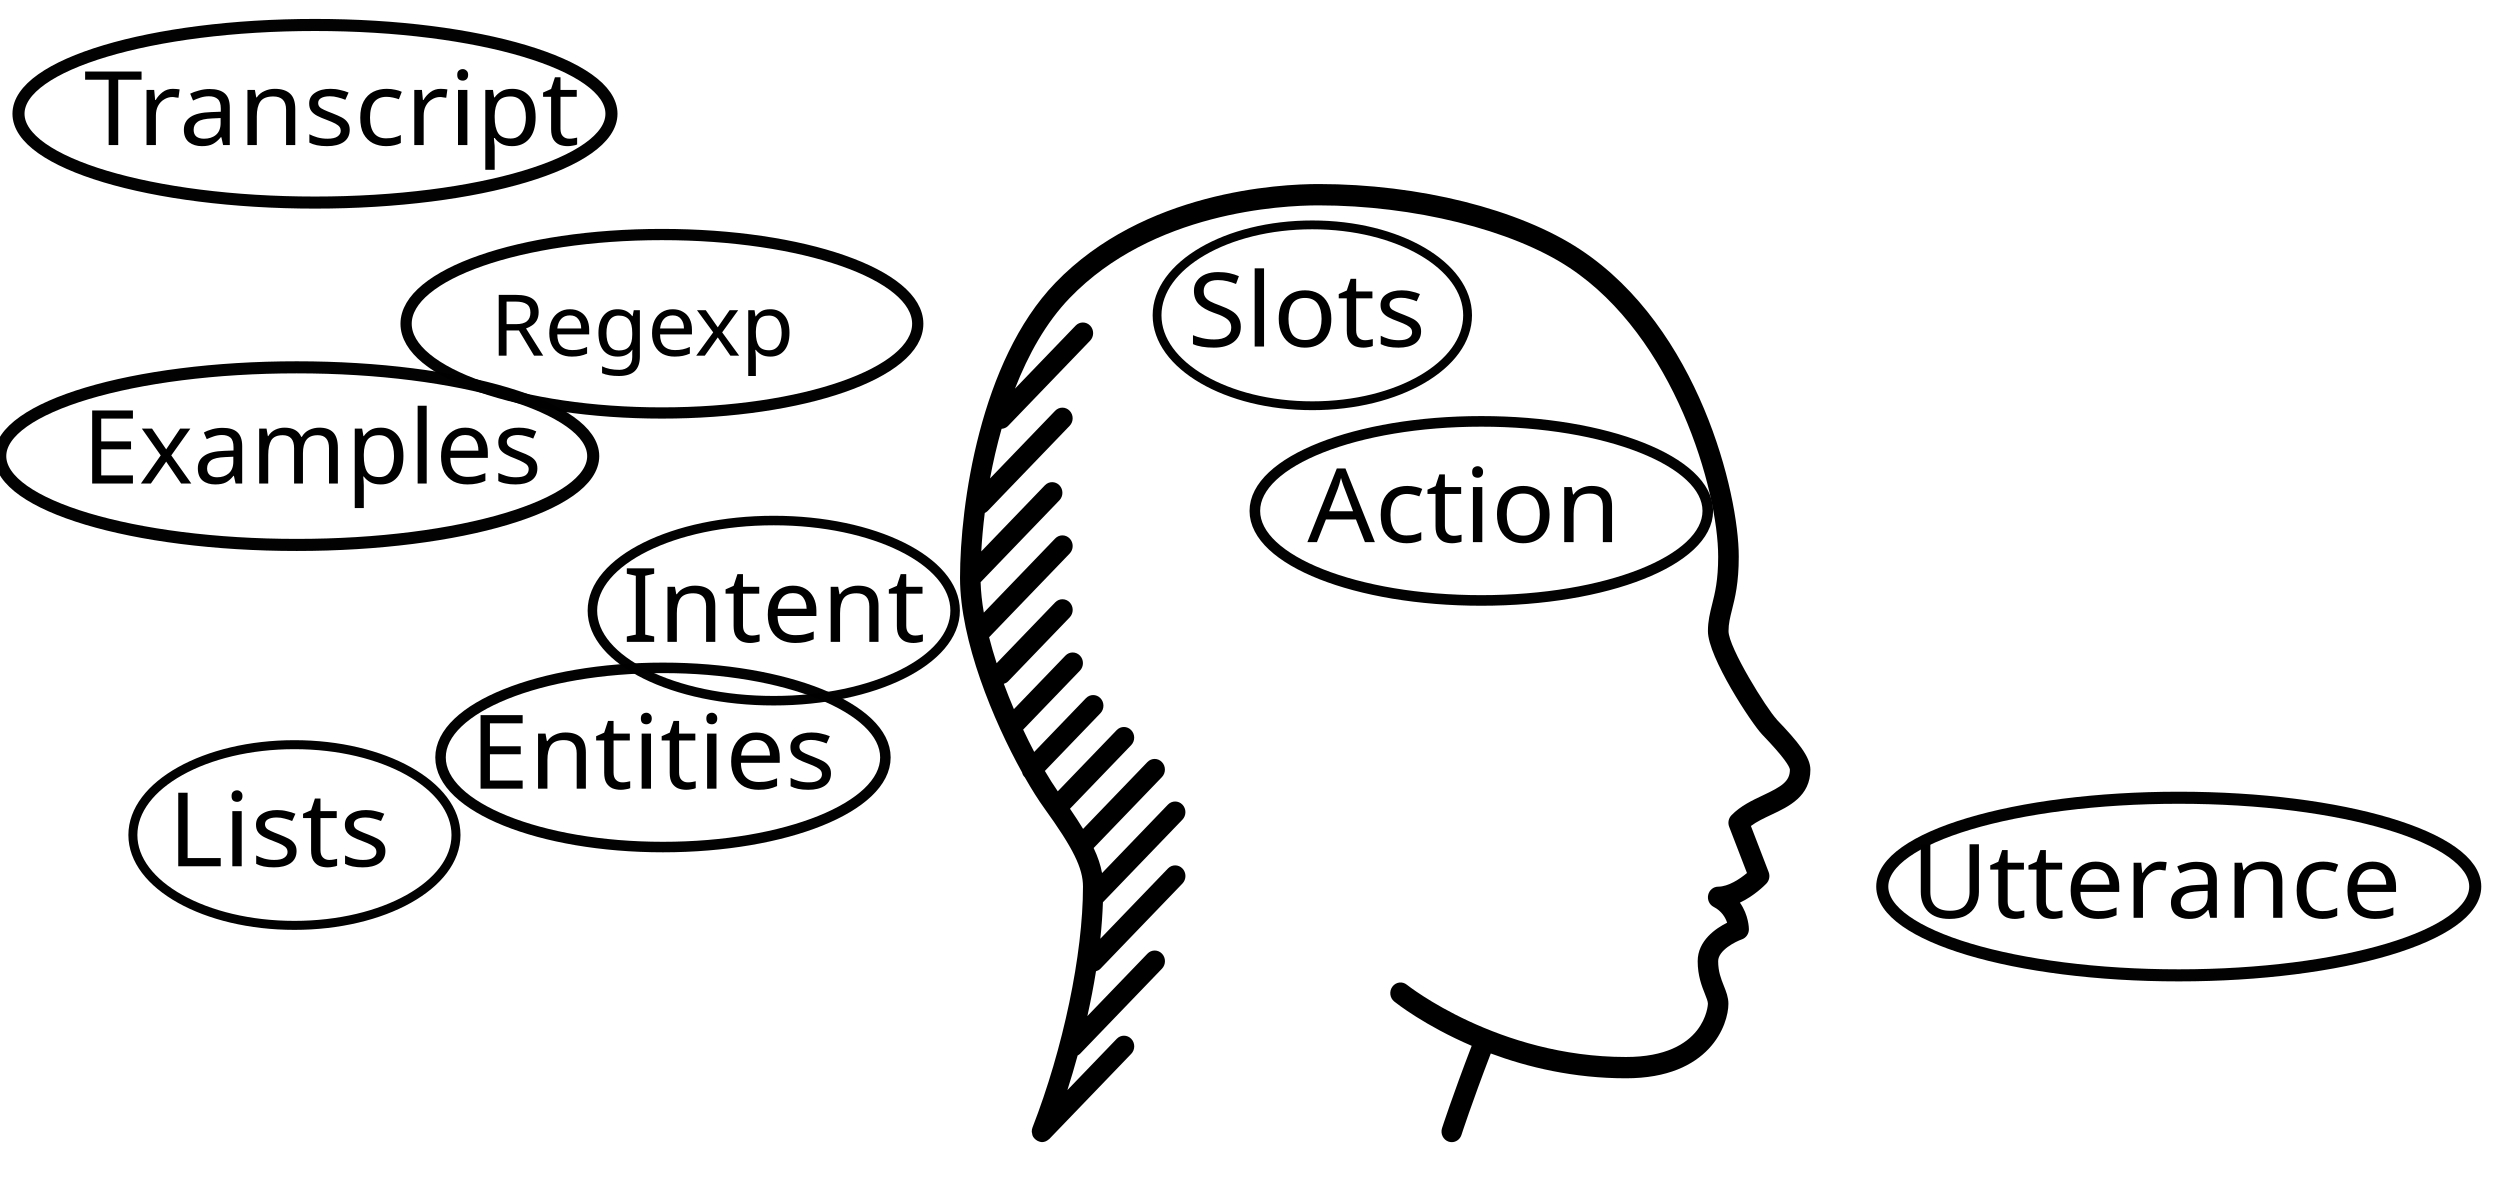
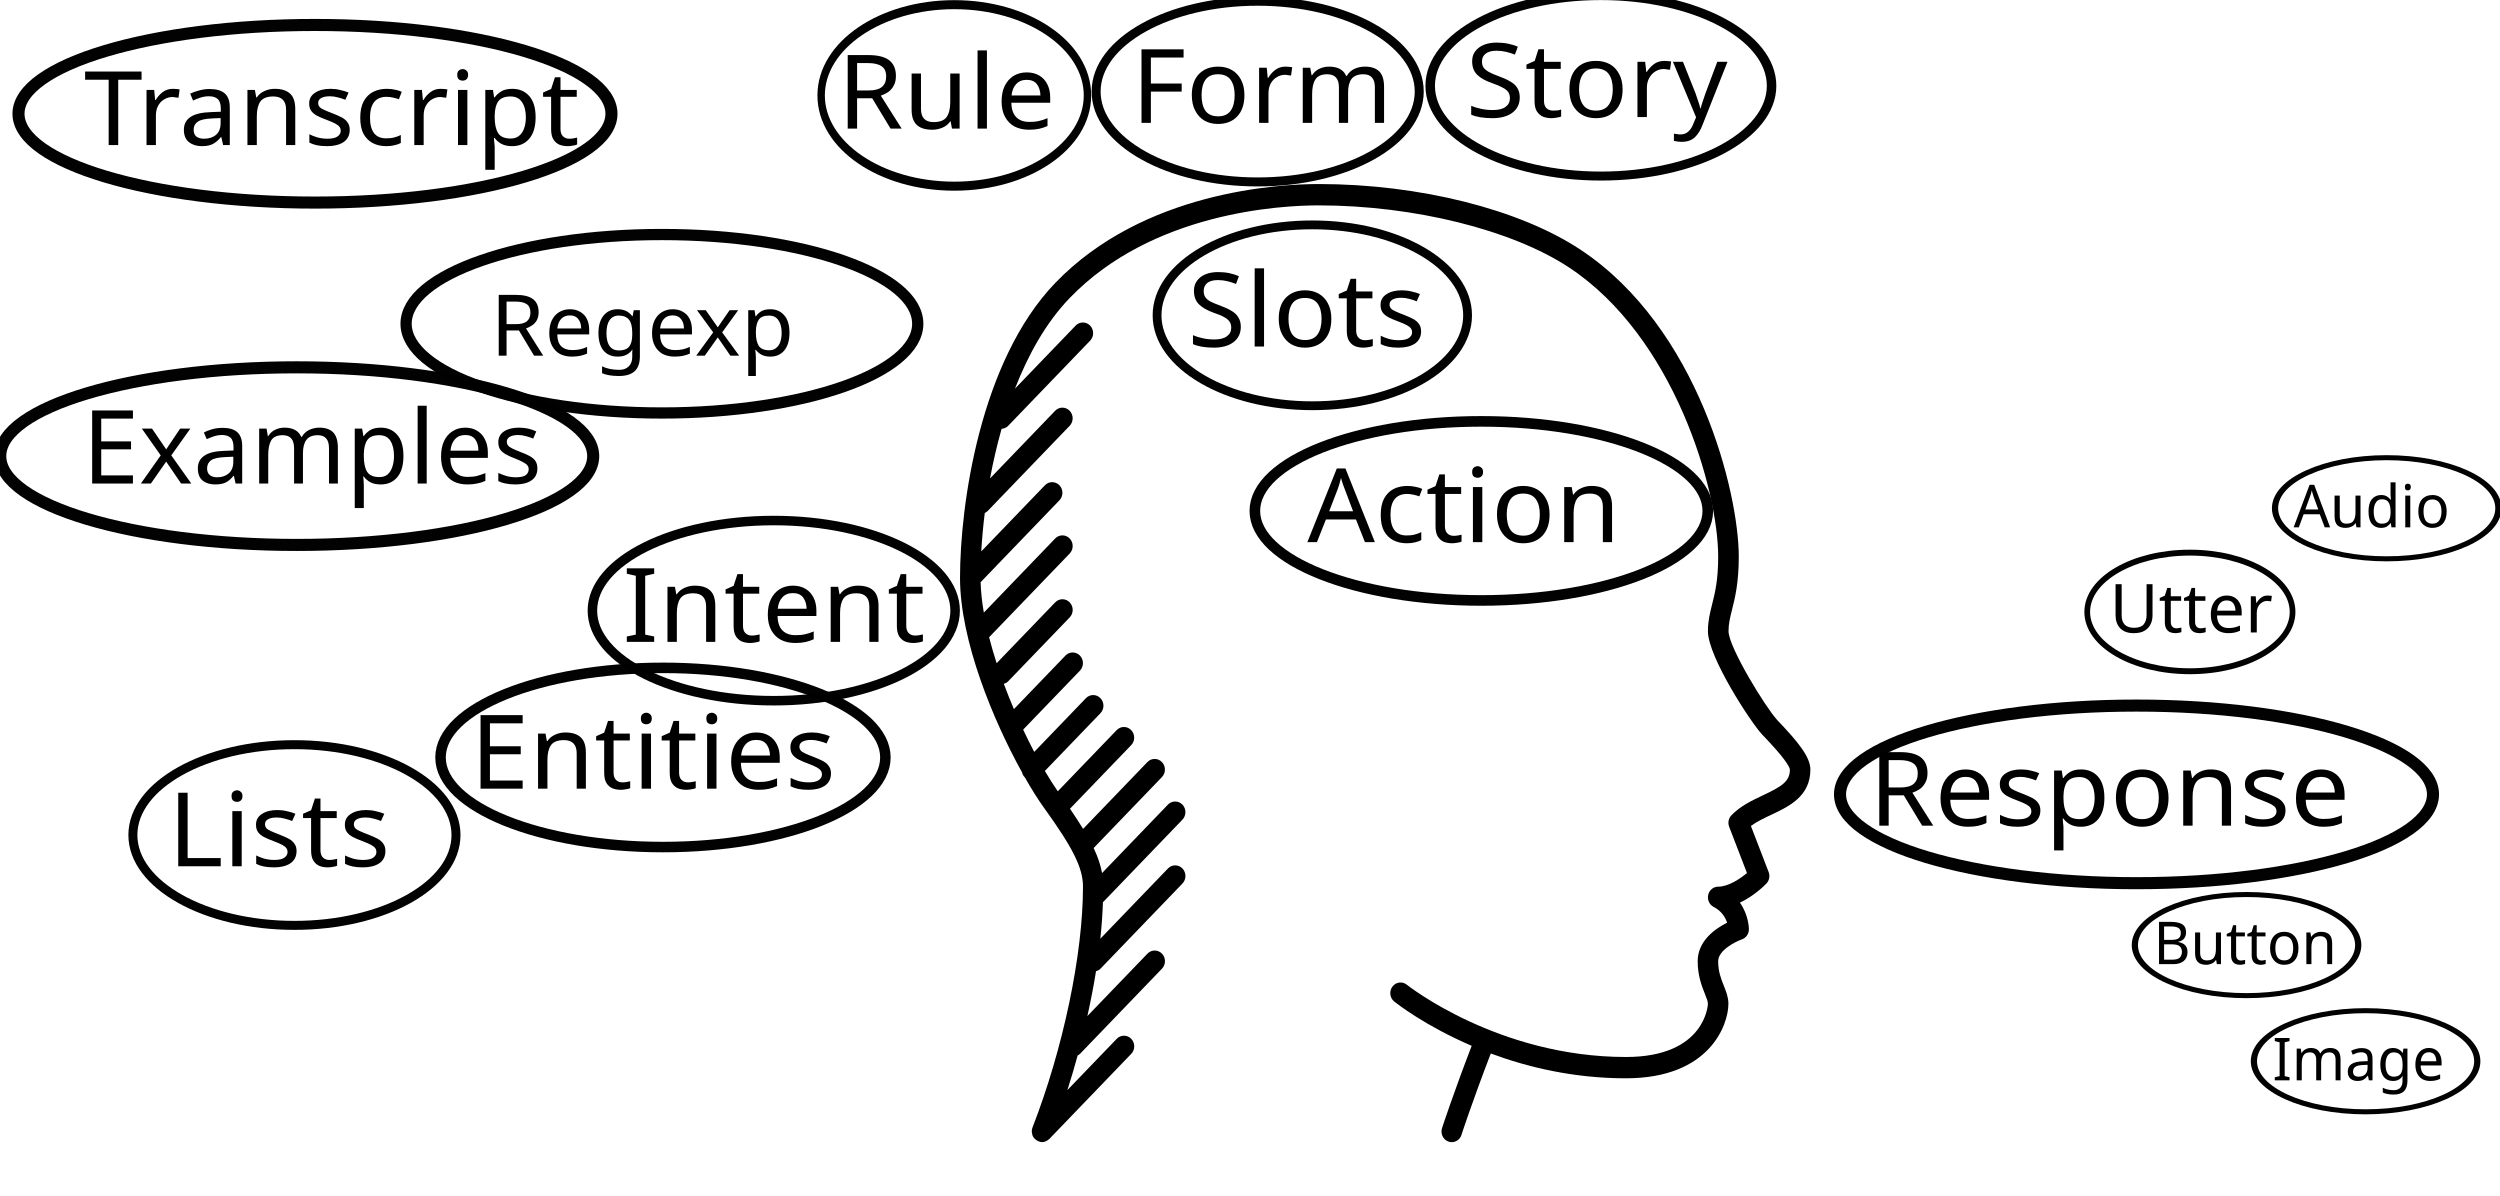
<svg xmlns="http://www.w3.org/2000/svg" width="207mm" height="99mm" viewBox="0 0 207 99" version="1.1" id="svg8">
  <defs id="defs2" />
  <g id="layer1" transform="translate(0,-198)">
-     <g id="g4752">
-       <path id="path3765" d="m 147.116,257.568 c -0.83,-0.864 -3.994,-5.957 -3.994,-7.31 0,-0.617 0.127,-1.123 0.288,-1.765 0.25,-0.992 0.56,-2.227 0.56,-4.405 0,-5.247 -3.304,-18.934 -13.119,-25.424 -5.063,-3.347 -13.365,-5.426 -21.666,-5.426 -3.267,0 -14.495,0.591 -21.811,8.191 -6.224,6.465 -7.884,18.394 -7.884,24.422 0,5.193 2.767,11.836 5.134,16.099 0.037,0.143 0.098,0.279 0.205,0.39 0.006,0.006 0.014,0.007 0.019,0.013 0.579,1.018 1.129,1.886 1.599,2.537 2.41,3.34 3.224,4.985 3.224,6.523 0,5.595 -1.641,13.422 -4.179,19.94 -0.042,0.108 -0.063,0.224 -0.062,0.34 0,0.056 0.02,0.11 0.031,0.167 0.011,0.056 0.013,0.111 0.034,0.164 0.059,0.148 0.167,0.268 0.297,0.365 0.081,0.06 0.166,0.107 0.26,0.133 0.075,0.022 0.15,0.046 0.226,0.046 0.1,0 0.196,-0.023 0.288,-0.058 0.027,-0.01 0.051,-0.024 0.076,-0.037 0.07,-0.034 0.133,-0.078 0.192,-0.131 0.014,-0.013 0.031,-0.018 0.045,-0.031 l 6.787,-7.051 c 0.332,-0.345 0.332,-0.902 0,-1.246 -0.332,-0.345 -0.868,-0.345 -1.2,0 l -4.086,4.245 c 0.304,-0.949 0.586,-1.904 0.848,-2.865 0.068,-0.039 0.137,-0.074 0.195,-0.134 l 6.787,-7.052 c 0.332,-0.345 0.332,-0.902 0,-1.246 -0.332,-0.345 -0.868,-0.345 -1.2,0 l -4.974,5.166 c 0.277,-1.253 0.519,-2.493 0.713,-3.708 0.135,-0.04 0.264,-0.101 0.37,-0.212 l 6.787,-7.051 c 0.332,-0.345 0.332,-0.902 0,-1.246 -0.332,-0.345 -0.868,-0.345 -1.2,0 l -5.599,5.817 c 0.113,-1.047 0.181,-2.05 0.216,-3.021 l 6.581,-6.838 c 0.332,-0.345 0.332,-0.902 0,-1.246 -0.332,-0.345 -0.868,-0.345 -1.2,0 l -5.454,5.666 c -0.118,-0.642 -0.334,-1.313 -0.696,-2.073 l 5.652,-5.872 c 0.332,-0.345 0.332,-0.902 0,-1.246 -0.332,-0.345 -0.868,-0.345 -1.2,0 l -5.326,5.534 c -0.312,-0.512 -0.669,-1.062 -1.085,-1.669 l 5.067,-5.264 c 0.332,-0.345 0.332,-0.902 0,-1.246 -0.332,-0.345 -0.868,-0.345 -1.2,0 l -4.878,5.067 c -0.344,-0.496 -0.702,-1.061 -1.069,-1.685 l 4.601,-4.78 c 0.332,-0.345 0.332,-0.902 0,-1.246 -0.332,-0.345 -0.868,-0.345 -1.2,0 l -4.283,4.449 c -0.308,-0.584 -0.615,-1.206 -0.916,-1.845 l 4.702,-4.884 c 0.332,-0.345 0.332,-0.902 0,-1.246 -0.332,-0.345 -0.868,-0.345 -1.2,0 l -4.268,4.433 c -0.293,-0.685 -0.571,-1.387 -0.834,-2.095 0.132,-0.04 0.259,-0.101 0.362,-0.21 l 5.091,-5.289 c 0.332,-0.345 0.332,-0.902 0,-1.246 -0.332,-0.345 -0.868,-0.345 -1.2,0 l -4.849,5.037 c -0.233,-0.72 -0.442,-1.439 -0.623,-2.149 l 6.671,-6.931 c 0.332,-0.345 0.332,-0.902 0,-1.246 -0.332,-0.345 -0.868,-0.345 -1.2,0 l -5.908,6.137 c -0.152,-0.879 -0.244,-1.724 -0.266,-2.519 l 6.524,-6.778 c 0.332,-0.345 0.332,-0.902 0,-1.246 -0.332,-0.345 -0.868,-0.345 -1.2,0 l -5.27,5.475 c 0.056,-0.984 0.15,-2.052 0.29,-3.181 0.086,-0.042 0.17,-0.092 0.241,-0.166 l 6.787,-7.051 c 0.332,-0.345 0.332,-0.902 0,-1.246 -0.332,-0.345 -0.868,-0.345 -1.2,0 l -5.391,5.601 c 0.247,-1.345 0.568,-2.729 0.956,-4.107 0.198,-0.014 0.393,-0.09 0.544,-0.247 l 6.787,-7.052 c 0.332,-0.345 0.332,-0.902 0,-1.246 -0.332,-0.345 -0.868,-0.345 -1.2,0 l -5.023,5.218 c 1.097,-2.821 2.565,-5.46 4.526,-7.498 6.854,-7.123 17.508,-7.676 20.61,-7.676 7.876,0 16.023,2.022 20.755,5.151 8.716,5.762 12.334,18.433 12.334,23.936 0,1.952 -0.268,3.019 -0.505,3.96 -0.176,0.703 -0.344,1.366 -0.344,2.21 0,2.143 3.611,7.642 4.491,8.556 1.833,1.906 2.262,2.639 2.297,2.903 0,0.978 -0.678,1.4 -2.225,2.128 -0.876,0.412 -1.868,0.879 -2.617,1.656 -0.24,0.249 -0.314,0.623 -0.188,0.95 l 1.475,3.832 c -0.583,0.487 -1.542,1.129 -2.384,1.129 -0.394,0 -0.736,0.28 -0.826,0.679 -0.091,0.398 0.094,0.809 0.445,0.992 0.685,0.354 0.987,0.903 1.122,1.313 -0.931,0.463 -2.438,1.478 -2.438,3.186 0,1.208 0.344,2.073 0.596,2.704 0.136,0.339 0.252,0.632 0.252,0.822 0,0.044 -0.185,4.407 -6.787,4.407 -10.588,0 -18.071,-5.926 -18.145,-5.985 -0.37,-0.298 -0.902,-0.228 -1.19,0.156 -0.288,0.385 -0.221,0.938 0.149,1.236 0.174,0.141 2.524,1.997 6.412,3.668 -1.614,4.21 -2.445,6.791 -2.455,6.816 -0.148,0.461 0.092,0.961 0.537,1.116 0.089,0.03 0.18,0.045 0.268,0.045 0.355,0 0.686,-0.234 0.805,-0.603 0.008,-0.026 0.829,-2.571 2.427,-6.739 3.056,1.136 6.855,2.054 11.191,2.054 6.96,0 8.484,-4.454 8.484,-6.17 0,-0.54 -0.185,-1.004 -0.381,-1.495 -0.23,-0.577 -0.467,-1.173 -0.467,-2.031 0,-0.911 1.457,-1.629 1.965,-1.808 0.347,-0.12 0.58,-0.457 0.58,-0.836 0,-0.065 -0.011,-1.167 -0.744,-2.205 1.177,-0.551 2.057,-1.438 2.192,-1.579 0.24,-0.249 0.314,-0.623 0.188,-0.95 l -1.47,-3.818 c 0.492,-0.367 1.106,-0.654 1.703,-0.936 1.436,-0.675 3.222,-1.515 3.222,-3.733 0,-1.043 -1.024,-2.31 -2.794,-4.149 z" style="stroke-width:0.865" />
-       <g transform="translate(20.78869,200.7054)" id="g4671">
-         <ellipse style="fill:none;stroke:#000000;stroke-width:0.788;stroke-miterlimit:4;stroke-dasharray:none;stroke-opacity:0.989" ry="7.459" rx="15.017" cy="47.854" cx="43.279" id="path3786" />
-         <text id="text4595" y="51.133" x="30.349" style="font-style:normal;font-weight:normal;font-size:8.642px;line-height:1.25;font-family:sans-serif;letter-spacing:0px;word-spacing:0px;fill:#000000;fill-opacity:1;stroke:none;stroke-width:0.216" xml:space="preserve" transform="scale(1.0137,0.9864848)">
-           <tspan y="51.133" x="30.349" id="tspan4593" style="stroke-width:0.216">Intent</tspan>
-         </text>
+     <path style="stroke-width:0.865" d="m 147.116,257.568 c -0.83,-0.864 -3.994,-5.957 -3.994,-7.31 0,-0.617 0.127,-1.123 0.288,-1.765 0.25,-0.992 0.56,-2.227 0.56,-4.405 0,-5.247 -3.304,-18.934 -13.119,-25.424 -5.063,-3.347 -13.365,-5.426 -21.666,-5.426 -3.267,0 -14.495,0.591 -21.811,8.191 -6.224,6.465 -7.884,18.394 -7.884,24.422 0,5.193 2.767,11.836 5.134,16.099 0.037,0.143 0.098,0.279 0.205,0.39 0.006,0.006 0.014,0.007 0.019,0.013 0.579,1.018 1.129,1.886 1.599,2.537 2.41,3.34 3.224,4.985 3.224,6.523 0,5.595 -1.641,13.422 -4.179,19.94 -0.042,0.108 -0.063,0.224 -0.062,0.34 0,0.056 0.02,0.11 0.031,0.167 0.011,0.056 0.013,0.111 0.034,0.164 0.059,0.148 0.167,0.268 0.297,0.365 0.081,0.06 0.166,0.107 0.26,0.133 0.075,0.022 0.15,0.046 0.226,0.046 0.1,0 0.196,-0.023 0.288,-0.058 0.027,-0.01 0.051,-0.024 0.076,-0.037 0.07,-0.034 0.133,-0.078 0.192,-0.131 0.014,-0.013 0.031,-0.018 0.045,-0.031 l 6.787,-7.051 c 0.332,-0.345 0.332,-0.902 0,-1.246 -0.332,-0.345 -0.868,-0.345 -1.2,0 l -4.086,4.245 c 0.304,-0.949 0.586,-1.904 0.848,-2.865 0.068,-0.039 0.137,-0.074 0.195,-0.134 l 6.787,-7.052 c 0.332,-0.345 0.332,-0.902 0,-1.246 -0.332,-0.345 -0.868,-0.345 -1.2,0 l -4.974,5.166 c 0.277,-1.253 0.519,-2.493 0.713,-3.708 0.135,-0.04 0.264,-0.101 0.37,-0.212 l 6.787,-7.051 c 0.332,-0.345 0.332,-0.902 0,-1.246 -0.332,-0.345 -0.868,-0.345 -1.2,0 l -5.599,5.817 c 0.113,-1.047 0.181,-2.05 0.216,-3.021 l 6.581,-6.838 c 0.332,-0.345 0.332,-0.902 0,-1.246 -0.332,-0.345 -0.868,-0.345 -1.2,0 l -5.454,5.666 c -0.118,-0.642 -0.334,-1.313 -0.696,-2.073 l 5.652,-5.872 c 0.332,-0.345 0.332,-0.902 0,-1.246 -0.332,-0.345 -0.868,-0.345 -1.2,0 l -5.326,5.534 c -0.312,-0.512 -0.669,-1.062 -1.085,-1.669 l 5.067,-5.264 c 0.332,-0.345 0.332,-0.902 0,-1.246 -0.332,-0.345 -0.868,-0.345 -1.2,0 l -4.878,5.067 c -0.344,-0.496 -0.702,-1.061 -1.069,-1.685 l 4.601,-4.78 c 0.332,-0.345 0.332,-0.902 0,-1.246 -0.332,-0.345 -0.868,-0.345 -1.2,0 l -4.283,4.449 c -0.308,-0.584 -0.615,-1.206 -0.916,-1.845 l 4.702,-4.884 c 0.332,-0.345 0.332,-0.902 0,-1.246 -0.332,-0.345 -0.868,-0.345 -1.2,0 l -4.268,4.433 c -0.293,-0.685 -0.571,-1.387 -0.834,-2.095 0.132,-0.04 0.259,-0.101 0.362,-0.21 l 5.091,-5.289 c 0.332,-0.345 0.332,-0.902 0,-1.246 -0.332,-0.345 -0.868,-0.345 -1.2,0 l -4.849,5.037 c -0.233,-0.72 -0.442,-1.439 -0.623,-2.149 l 6.671,-6.931 c 0.332,-0.345 0.332,-0.902 0,-1.246 -0.332,-0.345 -0.868,-0.345 -1.2,0 l -5.908,6.137 c -0.152,-0.879 -0.244,-1.724 -0.266,-2.519 l 6.524,-6.778 c 0.332,-0.345 0.332,-0.902 0,-1.246 -0.332,-0.345 -0.868,-0.345 -1.2,0 l -5.27,5.475 c 0.056,-0.984 0.15,-2.052 0.29,-3.181 0.086,-0.042 0.17,-0.092 0.241,-0.166 l 6.787,-7.051 c 0.332,-0.345 0.332,-0.902 0,-1.246 -0.332,-0.345 -0.868,-0.345 -1.2,0 l -5.391,5.601 c 0.247,-1.345 0.568,-2.729 0.956,-4.107 0.198,-0.014 0.393,-0.09 0.544,-0.247 l 6.787,-7.052 c 0.332,-0.345 0.332,-0.902 0,-1.246 -0.332,-0.345 -0.868,-0.345 -1.2,0 l -5.023,5.218 c 1.097,-2.821 2.565,-5.46 4.526,-7.498 6.854,-7.123 17.508,-7.676 20.61,-7.676 7.876,0 16.023,2.022 20.755,5.151 8.716,5.762 12.334,18.433 12.334,23.936 0,1.952 -0.268,3.019 -0.505,3.96 -0.176,0.703 -0.344,1.366 -0.344,2.21 0,2.143 3.611,7.642 4.491,8.556 1.833,1.906 2.262,2.639 2.297,2.903 0,0.978 -0.678,1.4 -2.225,2.128 -0.876,0.412 -1.868,0.879 -2.617,1.656 -0.24,0.249 -0.314,0.623 -0.188,0.95 l 1.475,3.832 c -0.583,0.487 -1.542,1.129 -2.384,1.129 -0.394,0 -0.736,0.28 -0.826,0.679 -0.091,0.398 0.094,0.809 0.445,0.992 0.685,0.354 0.987,0.903 1.122,1.313 -0.931,0.463 -2.438,1.478 -2.438,3.186 0,1.208 0.344,2.073 0.596,2.704 0.136,0.339 0.252,0.632 0.252,0.822 0,0.044 -0.185,4.407 -6.787,4.407 -10.588,0 -18.071,-5.926 -18.145,-5.985 -0.37,-0.298 -0.902,-0.228 -1.19,0.156 -0.288,0.385 -0.221,0.938 0.149,1.236 0.174,0.141 2.524,1.997 6.412,3.668 -1.614,4.21 -2.445,6.791 -2.455,6.816 -0.148,0.461 0.092,0.961 0.537,1.116 0.089,0.03 0.18,0.045 0.268,0.045 0.355,0 0.686,-0.234 0.805,-0.603 0.008,-0.026 0.829,-2.571 2.427,-6.739 3.056,1.136 6.855,2.054 11.191,2.054 6.96,0 8.484,-4.454 8.484,-6.17 0,-0.54 -0.185,-1.004 -0.381,-1.495 -0.23,-0.577 -0.467,-1.173 -0.467,-2.031 0,-0.911 1.457,-1.629 1.965,-1.808 0.347,-0.12 0.58,-0.457 0.58,-0.836 0,-0.065 -0.011,-1.167 -0.744,-2.205 1.177,-0.551 2.057,-1.438 2.192,-1.579 0.24,-0.249 0.314,-0.623 0.188,-0.95 l -1.47,-3.818 c 0.492,-0.367 1.106,-0.654 1.703,-0.936 1.436,-0.675 3.222,-1.515 3.222,-3.733 0,-1.043 -1.024,-2.31 -2.794,-4.149 z" id="path3765" />
+     <g id="g4671" transform="translate(20.78869,200.7054)">
+       <ellipse id="path3786" cx="43.279" cy="47.854" rx="15.017" ry="7.459" style="fill:none;stroke:#000000;stroke-width:0.788;stroke-miterlimit:4;stroke-dasharray:none;stroke-opacity:0.989" />
+       <text transform="scale(1.0137,0.9864848)" xml:space="preserve" style="font-style:normal;font-weight:normal;font-size:8.642px;line-height:1.25;font-family:sans-serif;letter-spacing:0px;word-spacing:0px;fill:#000000;fill-opacity:1;stroke:none;stroke-width:0.216" x="30.349" y="51.133" id="text4595">
+         <tspan style="stroke-width:0.216" id="tspan4593" x="30.349" y="51.133">Intent</tspan>
+       </text>
+     </g>
+     <g id="g4656" transform="translate(37.32373,146.9609)">
+       <ellipse id="path3786-2" cx="139.579" cy="116.814" rx="24.549" ry="7.353" style="fill:none;stroke:#000000;stroke-width:1;stroke-miterlimit:4;stroke-dasharray:none;stroke-opacity:0.989" />
+       <text transform="scale(1.0137,0.9864848)" xml:space="preserve" style="font-style:normal;font-weight:normal;font-size:8.642px;line-height:1.25;font-family:sans-serif;letter-spacing:0px;word-spacing:0px;fill:#000000;fill-opacity:1;stroke:none;stroke-width:0.216" x="115.84" y="121.038" id="text4595-1">
+         <tspan style="stroke-width:0.216" id="tspan4593-7" x="115.84" y="121.038">Response</tspan>
+       </text>
+     </g>
+     <g id="g4661" transform="translate(36.28571,114.9048)">
+       <ellipse id="path3786-1" cx="72.375" cy="109.203" rx="12.856" ry="7.488" style="fill:none;stroke:#000000;stroke-width:0.73;stroke-miterlimit:4;stroke-dasharray:none;stroke-opacity:0.989" />
+       <text transform="scale(1.0137,0.9864848)" xml:space="preserve" style="font-style:normal;font-weight:normal;font-size:8.642px;line-height:1.25;font-family:sans-serif;letter-spacing:0px;word-spacing:0px;fill:#000000;fill-opacity:1;stroke:none;stroke-width:0.216" x="61.212" y="113.322" id="text4595-8">
+         <tspan style="stroke-width:0.216" id="tspan4593-5" x="61.212" y="113.322">Slots</tspan>
+       </text>
+     </g>
+     <g id="g4718" transform="translate(-19.65476,72.9494)">
+       <ellipse id="path3786-2-2" cx="142.308" cy="167.354" rx="18.752" ry="7.414" style="fill:none;stroke:#000000;stroke-width:0.878;stroke-miterlimit:4;stroke-dasharray:none;stroke-opacity:0.989" />
+       <text transform="scale(1.0137,0.9864848)" xml:space="preserve" style="font-style:normal;font-weight:normal;font-size:8.642px;line-height:1.25;font-family:sans-serif;letter-spacing:0px;word-spacing:0px;fill:#000000;fill-opacity:1;stroke:none;stroke-width:0.216" x="126.175" y="172.27" id="text4595-1-6">
+         <tspan style="stroke-width:0.216" id="tspan4593-7-4" x="126.175" y="172.27">Action</tspan>
+       </text>
+     </g>
+     <ellipse style="fill:none;stroke:#000000;stroke-width:1;stroke-miterlimit:4;stroke-dasharray:none;stroke-opacity:0.989" ry="7.353" rx="24.549" cy="207.42" cx="26.08" id="path3786-2-28" />
+     <text id="text4595-1-8" y="212.885" x="6.858" style="font-style:normal;font-weight:normal;font-size:8.642px;line-height:1.25;font-family:sans-serif;letter-spacing:0px;word-spacing:0px;fill:#000000;fill-opacity:1;stroke:none;stroke-width:0.216" xml:space="preserve" transform="scale(1.0137,0.9864848)">
+       <tspan y="212.885" x="6.858" id="tspan4593-7-9" style="stroke-width:0.216">Transcript</tspan>
+     </text>
+     <g transform="translate(31.75,3.02381)" id="g5005">
+       <ellipse id="path3786-2-28-1" cx="23.057" cy="221.783" rx="21.182" ry="7.388" style="fill:none;stroke:#000000;stroke-width:0.931;stroke-miterlimit:4;stroke-dasharray:none;stroke-opacity:0.989" />
+       <text id="text4964" y="227.074" x="8.748" style="font-style:normal;font-weight:normal;font-size:10.698px;line-height:1.25;font-family:sans-serif;letter-spacing:0px;word-spacing:0px;fill:#000000;fill-opacity:1;stroke:none;stroke-width:0.267" xml:space="preserve" transform="scale(1.011799,0.9883382)">
+         <tspan style="font-style:normal;font-variant:normal;font-weight:normal;font-stretch:normal;font-size:7.132px;font-family:sans-serif;-inkscape-font-specification:'sans-serif, Normal';font-variant-ligatures:normal;font-variant-caps:normal;font-variant-numeric:normal;font-feature-settings:normal;text-align:start;writing-mode:lr-tb;text-anchor:start;stroke-width:0.267" y="227.074" x="8.748" id="tspan4962">Regexp</tspan>
+       </text>
+     </g>
+     <g id="g4973" transform="translate(52.91667,136.8274)">
+       <ellipse id="path3786-2-28-3" cx="-28.348" cy="98.94" rx="24.549" ry="7.353" style="fill:none;stroke:#000000;stroke-width:1;stroke-miterlimit:4;stroke-dasharray:none;stroke-opacity:0.989" />
+       <text id="text4968" y="101.208" x="-46.113" style="font-style:normal;font-weight:normal;font-size:10.583px;line-height:1.25;font-family:sans-serif;letter-spacing:0px;word-spacing:0px;fill:#000000;fill-opacity:1;stroke:none;stroke-width:0.265" xml:space="preserve">
+         <tspan style="font-style:normal;font-variant:normal;font-weight:normal;font-stretch:normal;font-size:8.467px;font-family:sans-serif;-inkscape-font-specification:'sans-serif, Normal';font-variant-ligatures:normal;font-variant-caps:normal;font-variant-numeric:normal;font-feature-settings:normal;text-align:start;writing-mode:lr-tb;text-anchor:start;stroke-width:0.265" y="101.208" x="-46.113" id="tspan4966">Examples</tspan>
+       </text>
+     </g>
+     <g id="g4666" transform="translate(5.669643,126.2441)">
+       <ellipse id="path3786-9" style="fill:none;stroke:#000000;stroke-width:0.87;stroke-miterlimit:4;stroke-dasharray:none;stroke-opacity:0.989" ry="7.419" rx="18.417" cy="134.473" cx="49.224" />
+       <text transform="scale(1.0137,0.9864848)" xml:space="preserve" style="font-style:normal;font-weight:normal;font-size:8.642px;line-height:1.25;font-family:sans-serif;letter-spacing:0px;word-spacing:0px;fill:#000000;fill-opacity:1;stroke:none;stroke-width:0.216" x="32.818" y="138.938" id="text4595-7">
+         <tspan style="stroke-width:0.216" id="tspan4593-53" x="32.818" y="138.938">Entities</tspan>
+       </text>
+     </g>
+     <g transform="translate(-9.071428,17.3869)" id="g4928">
+       <g id="g4922">
+         <ellipse cx="33.451" cy="249.753" rx="13.377" ry="7.481" style="fill:none;stroke:#000000;stroke-width:0.745;stroke-miterlimit:4;stroke-dasharray:none;stroke-opacity:0.989" id="path3786-9-0" />
      </g>
-       <g transform="translate(40.82143,154.5923)" id="g4656">
-         <ellipse style="fill:none;stroke:#000000;stroke-width:1;stroke-miterlimit:4;stroke-dasharray:none;stroke-opacity:0.989" ry="7.353" rx="24.549" cy="116.814" cx="139.579" id="path3786-2" />
-         <text id="text4595-1" y="121.038" x="115.84" style="font-style:normal;font-weight:normal;font-size:8.642px;line-height:1.25;font-family:sans-serif;letter-spacing:0px;word-spacing:0px;fill:#000000;fill-opacity:1;stroke:none;stroke-width:0.216" xml:space="preserve" transform="scale(1.0137,0.9864848)">
-           <tspan y="121.038" x="115.84" id="tspan4593-7" style="stroke-width:0.216">Utterance</tspan>
-         </text>
+       <text transform="scale(1.0137,0.9864848)" xml:space="preserve" style="font-style:normal;font-weight:normal;font-size:8.642px;line-height:1.25;font-family:sans-serif;letter-spacing:0px;word-spacing:0px;fill:#000000;fill-opacity:1;stroke:none;stroke-width:0.216" x="22.665" y="255.798" id="text4595-7-6">
+         <tspan style="stroke-width:0.216" id="tspan4593-53-4" x="22.665" y="255.798">Lists</tspan>
+       </text>
+     </g>
+     <g id="g4689">
+       <g transform="matrix(0.8242319,0,0,1.004485,51.44483,-44.97207)" id="g4922-0">
+         <ellipse cx="33.451" cy="249.753" rx="13.377" ry="7.481" style="fill:none;stroke:#000000;stroke-width:0.745;stroke-miterlimit:4;stroke-dasharray:none;stroke-opacity:0.989" id="path3786-9-0-9" />
      </g>
-       <g transform="translate(36.28571,114.9048)" id="g4661">
-         <ellipse style="fill:none;stroke:#000000;stroke-width:0.73;stroke-miterlimit:4;stroke-dasharray:none;stroke-opacity:0.989" ry="7.488" rx="12.856" cy="109.203" cx="72.375" id="path3786-1" />
-         <text id="text4595-8" y="113.322" x="61.212" style="font-style:normal;font-weight:normal;font-size:8.642px;line-height:1.25;font-family:sans-serif;letter-spacing:0px;word-spacing:0px;fill:#000000;fill-opacity:1;stroke:none;stroke-width:0.216" xml:space="preserve" transform="scale(1.0137,0.9864848)">
-           <tspan y="113.322" x="61.212" id="tspan4593-5" style="stroke-width:0.216">Slots</tspan>
-         </text>
+     </g>
+     <text id="text4595-7-6-1" y="211.506" x="68.399" style="font-style:normal;font-weight:normal;font-size:8.642px;line-height:1.25;font-family:sans-serif;letter-spacing:0px;word-spacing:0px;fill:#000000;fill-opacity:1;stroke:none;stroke-width:0.216" xml:space="preserve" transform="scale(1.0137,0.9864848)">
+       <tspan y="211.506" x="68.399" id="tspan4593-53-4-7" style="stroke-width:0.216">Rule</tspan>
+     </text>
+     <g id="g4695" transform="translate(-5.087558)">
+       <g transform="translate(75.77261,-44.17003)" id="g4922-0-1">
+         <ellipse cx="33.451" cy="249.753" rx="13.377" ry="7.481" style="fill:none;stroke:#000000;stroke-width:0.745;stroke-miterlimit:4;stroke-dasharray:none;stroke-opacity:0.989" id="path3786-9-0-9-1" />
      </g>
-       <g transform="translate(-19.65476,72.9494)" id="g4718">
-         <ellipse style="fill:none;stroke:#000000;stroke-width:0.878;stroke-miterlimit:4;stroke-dasharray:none;stroke-opacity:0.989" ry="7.414" rx="18.752" cy="167.354" cx="142.308" id="path3786-2-2" />
-         <text id="text4595-1-6" y="172.27" x="126.175" style="font-style:normal;font-weight:normal;font-size:8.642px;line-height:1.25;font-family:sans-serif;letter-spacing:0px;word-spacing:0px;fill:#000000;fill-opacity:1;stroke:none;stroke-width:0.216" xml:space="preserve" transform="scale(1.0137,0.9864848)">
-           <tspan y="172.27" x="126.175" id="tspan4593-7-4" style="stroke-width:0.216">Action</tspan>
-         </text>
+       <text transform="scale(1.0137,0.9864848)" xml:space="preserve" style="font-style:normal;font-weight:normal;font-size:8.642px;line-height:1.25;font-family:sans-serif;letter-spacing:0px;word-spacing:0px;fill:#000000;fill-opacity:1;stroke:none;stroke-width:0.216" x="97.414" y="211.023" id="text4595-7-6-1-5">
+         <tspan style="stroke-width:0.216" id="tspan4593-53-4-7-9" x="97.414" y="211.023">Form</tspan>
+       </text>
+     </g>
+     <g id="g4701" transform="translate(-5.723502,-0.3179724)">
+       <g transform="matrix(1.056517,0,0,0.9987966,102.9352,-44.02847)" id="g4922-0-6">
+         <ellipse cx="33.451" cy="249.753" rx="13.377" ry="7.481" style="fill:none;stroke:#000000;stroke-width:0.745;stroke-miterlimit:4;stroke-dasharray:none;stroke-opacity:0.989" id="path3786-9-0-9-7" />
      </g>
-       <ellipse id="path3786-2-28" cx="26.08" cy="207.42" rx="24.549" ry="7.353" style="fill:none;stroke:#000000;stroke-width:1;stroke-miterlimit:4;stroke-dasharray:none;stroke-opacity:0.989" />
-       <text transform="scale(1.0137,0.9864848)" xml:space="preserve" style="font-style:normal;font-weight:normal;font-size:8.642px;line-height:1.25;font-family:sans-serif;letter-spacing:0px;word-spacing:0px;fill:#000000;fill-opacity:1;stroke:none;stroke-width:0.216" x="6.858" y="212.885" id="text4595-1-8">
-         <tspan style="stroke-width:0.216" id="tspan4593-7-9" x="6.858" y="212.885">Transcript</tspan>
+       <text transform="scale(1.021166,0.9792724)" xml:space="preserve" style="font-style:normal;font-variant:normal;font-weight:normal;font-stretch:normal;font-size:8.703px;line-height:1.25;font-family:sans-serif;-inkscape-font-specification:'sans-serif, Normal';font-variant-ligatures:normal;font-variant-caps:normal;font-variant-numeric:normal;font-feature-settings:normal;text-align:start;letter-spacing:0px;word-spacing:0px;writing-mode:lr-tb;text-anchor:start;fill:#000000;fill-opacity:1;stroke:none;stroke-width:0.218" x="124.458" y="212.414" id="text4595-7-6-1-3">
+         <tspan style="stroke-width:0.218" id="tspan4673" x="124.458" y="212.414">Story</tspan>
      </text>
-       <g id="g5005" transform="translate(31.75,3.02381)">
-         <ellipse style="fill:none;stroke:#000000;stroke-width:0.931;stroke-miterlimit:4;stroke-dasharray:none;stroke-opacity:0.989" ry="7.388" rx="21.182" cy="221.783" cx="23.057" id="path3786-2-28-1" />
-         <text transform="scale(1.011799,0.9883382)" xml:space="preserve" style="font-style:normal;font-weight:normal;font-size:10.698px;line-height:1.25;font-family:sans-serif;letter-spacing:0px;word-spacing:0px;fill:#000000;fill-opacity:1;stroke:none;stroke-width:0.267" x="8.748" y="227.074" id="text4964">
-           <tspan id="tspan4962" x="8.748" y="227.074" style="font-style:normal;font-variant:normal;font-weight:normal;font-stretch:normal;font-size:7.132px;font-family:sans-serif;-inkscape-font-specification:'sans-serif, Normal';font-variant-ligatures:normal;font-variant-caps:normal;font-variant-numeric:normal;font-feature-settings:normal;text-align:start;writing-mode:lr-tb;text-anchor:start;stroke-width:0.267">Regexp</tspan>
-         </text>
+     </g>
+     <g transform="matrix(0.6354793,0,0,0.6563627,160.0664,84.73966)" id="g4928-2">
+       <g id="g4922-9">
+         <ellipse cx="33.451" cy="249.753" rx="13.377" ry="7.481" style="fill:none;stroke:#000000;stroke-width:0.745;stroke-miterlimit:4;stroke-dasharray:none;stroke-opacity:0.989" id="path3786-9-0-3" />
      </g>
-       <g transform="translate(52.91667,136.8274)" id="g4973">
-         <ellipse style="fill:none;stroke:#000000;stroke-width:1;stroke-miterlimit:4;stroke-dasharray:none;stroke-opacity:0.989" ry="7.353" rx="24.549" cy="98.94" cx="-28.348" id="path3786-2-28-3" />
-         <text xml:space="preserve" style="font-style:normal;font-weight:normal;font-size:10.583px;line-height:1.25;font-family:sans-serif;letter-spacing:0px;word-spacing:0px;fill:#000000;fill-opacity:1;stroke:none;stroke-width:0.265" x="-46.113" y="101.208" id="text4968">
-           <tspan id="tspan4966" x="-46.113" y="101.208" style="font-style:normal;font-variant:normal;font-weight:normal;font-stretch:normal;font-size:8.467px;font-family:sans-serif;-inkscape-font-specification:'sans-serif, Normal';font-variant-ligatures:normal;font-variant-caps:normal;font-variant-numeric:normal;font-feature-settings:normal;text-align:start;writing-mode:lr-tb;text-anchor:start;stroke-width:0.265">Examples</tspan>
-         </text>
-       </g>
-       <g transform="translate(5.669643,126.2441)" id="g4666">
-         <ellipse cx="49.224" cy="134.473" rx="18.417" ry="7.419" style="fill:none;stroke:#000000;stroke-width:0.87;stroke-miterlimit:4;stroke-dasharray:none;stroke-opacity:0.989" id="path3786-9" />
-         <text id="text4595-7" y="138.938" x="32.818" style="font-style:normal;font-weight:normal;font-size:8.642px;line-height:1.25;font-family:sans-serif;letter-spacing:0px;word-spacing:0px;fill:#000000;fill-opacity:1;stroke:none;stroke-width:0.216" xml:space="preserve" transform="scale(1.0137,0.9864848)">
-           <tspan y="138.938" x="32.818" id="tspan4593-53" style="stroke-width:0.216">Entities</tspan>
-         </text>
-       </g>
-       <g id="g4928" transform="translate(-9.071428,17.3869)">
-         <g id="g4922">
-           <ellipse id="path3786-9-0" style="fill:none;stroke:#000000;stroke-width:0.745;stroke-miterlimit:4;stroke-dasharray:none;stroke-opacity:0.989" ry="7.481" rx="13.377" cy="249.753" cx="33.451" />
+       <text transform="scale(1.0137,0.9864848)" xml:space="preserve" style="font-style:normal;font-weight:normal;font-size:8.642px;line-height:1.25;font-family:sans-serif;letter-spacing:0px;word-spacing:0px;fill:#000000;fill-opacity:1;stroke:none;stroke-width:0.216" x="22.665" y="255.798" id="text4595-7-6-9">
+         <tspan style="stroke-width:0.216" id="tspan4593-53-4-0" x="22.665" y="255.798">Utter</tspan>
+       </text>
+     </g>
+     <g id="g4865" transform="translate(0.4769585,1.271889)">
+       <g transform="matrix(0.5392738,0,0,0.5753232,85.73891,113.8966)" id="g4784">
+         <g id="g4777">
+           <g transform="matrix(1.281903,0,0,0.9728092,142.1791,37.02649)" id="g4922-9-8">
+             <ellipse cx="33.451" cy="249.753" rx="13.377" ry="7.481" style="fill:none;stroke:#000000;stroke-width:0.745;stroke-miterlimit:4;stroke-dasharray:none;stroke-opacity:0.989" id="path3786-9-0-3-5" />
+           </g>
        </g>
-         <text id="text4595-7-6" y="255.798" x="22.665" style="font-style:normal;font-weight:normal;font-size:8.642px;line-height:1.25;font-family:sans-serif;letter-spacing:0px;word-spacing:0px;fill:#000000;fill-opacity:1;stroke:none;stroke-width:0.216" xml:space="preserve" transform="scale(1.0137,0.9864848)">
-           <tspan y="255.798" x="22.665" id="tspan4593-53-4" style="stroke-width:0.216">Lists</tspan>
+         <text transform="matrix(1.0137,0,0,0.9864848,147.7934,30.39449)" xml:space="preserve" style="font-style:normal;font-weight:normal;font-size:8.642px;line-height:1.25;font-family:sans-serif;letter-spacing:0px;word-spacing:0px;fill:#000000;fill-opacity:1;stroke:none;stroke-width:0.216" x="22.665" y="255.798" id="text4595-7-6-9-0">
+           <tspan style="stroke-width:0.216" id="tspan4593-53-4-0-9" x="22.665" y="255.798">Button</tspan>
        </text>
      </g>
    </g>
+     <g id="g4773">
+       <flowRoot style="fill:black;fill-opacity:1;stroke:none;font-family:sans-serif;font-style:normal;font-weight:normal;font-size:40px;line-height:1.25;letter-spacing:0px;word-spacing:0px" id="flowRoot4761" xml:space="preserve">
+         <flowRegion id="flowRegion4763">
+           <rect y="123.601" x="656.776" height="76.914" width="115.371" id="rect4765" />
+         </flowRegion>
+         <flowPara id="flowPara4767" />
+       </flowRoot>
+     </g>
+     <g id="g4857" transform="translate(3.020737,-44.8341)">
+       <g transform="matrix(0.5392738,0,0,0.5753232,94.80112,123.8332)" id="g4777-5">
+         <g id="g4922-9-8-9" transform="matrix(1.281903,0,0,0.9728092,142.1791,37.02649)">
+           <ellipse id="path3786-9-0-3-5-8" style="fill:none;stroke:#000000;stroke-width:0.745;stroke-miterlimit:4;stroke-dasharray:none;stroke-opacity:0.989" ry="7.481" rx="13.377" cy="249.753" cx="33.451" />
+         </g>
+       </g>
+       <text id="text4595-7-6-9-0-4" y="281.177" x="190.429" style="font-style:normal;font-weight:normal;font-size:4.813px;line-height:1.25;font-family:sans-serif;letter-spacing:0px;word-spacing:0px;fill:#000000;fill-opacity:1;stroke:none;stroke-width:0.12" xml:space="preserve" transform="scale(0.9814278,1.018924)">
+         <tspan y="281.177" x="190.429" id="tspan4593-53-4-0-9-8" style="stroke-width:0.12">Audio</tspan>
+       </text>
+     </g>
+     <g id="g4850" transform="translate(20.03226,1.748848)">
+       <g transform="matrix(0.5392738,0,0,0.5753232,76.04075,123.0383)" id="g4784-6">
+         <g id="g4777-3">
+           <g transform="matrix(1.281903,0,0,0.9728092,142.1791,37.02649)" id="g4922-9-8-8">
+             <ellipse cx="33.451" cy="249.753" rx="13.377" ry="7.481" style="fill:none;stroke:#000000;stroke-width:0.745;stroke-miterlimit:4;stroke-dasharray:none;stroke-opacity:0.989" id="path3786-9-0-3-5-5" />
+           </g>
+         </g>
+       </g>
+       <text transform="matrix(0.5466621,0,0,0.5675476,155.7418,140.5249)" xml:space="preserve" style="font-style:normal;font-weight:normal;font-size:8.642px;line-height:1.25;font-family:sans-serif;letter-spacing:0px;word-spacing:0px;fill:#000000;fill-opacity:1;stroke:none;stroke-width:0.216" x="22.665" y="255.798" id="text4595-7-6-9-0-6">
+         <tspan style="stroke-width:0.216" id="tspan4593-53-4-0-9-1" x="22.665" y="255.798">Image</tspan>
+       </text>
+     </g>
  </g>
</svg>
